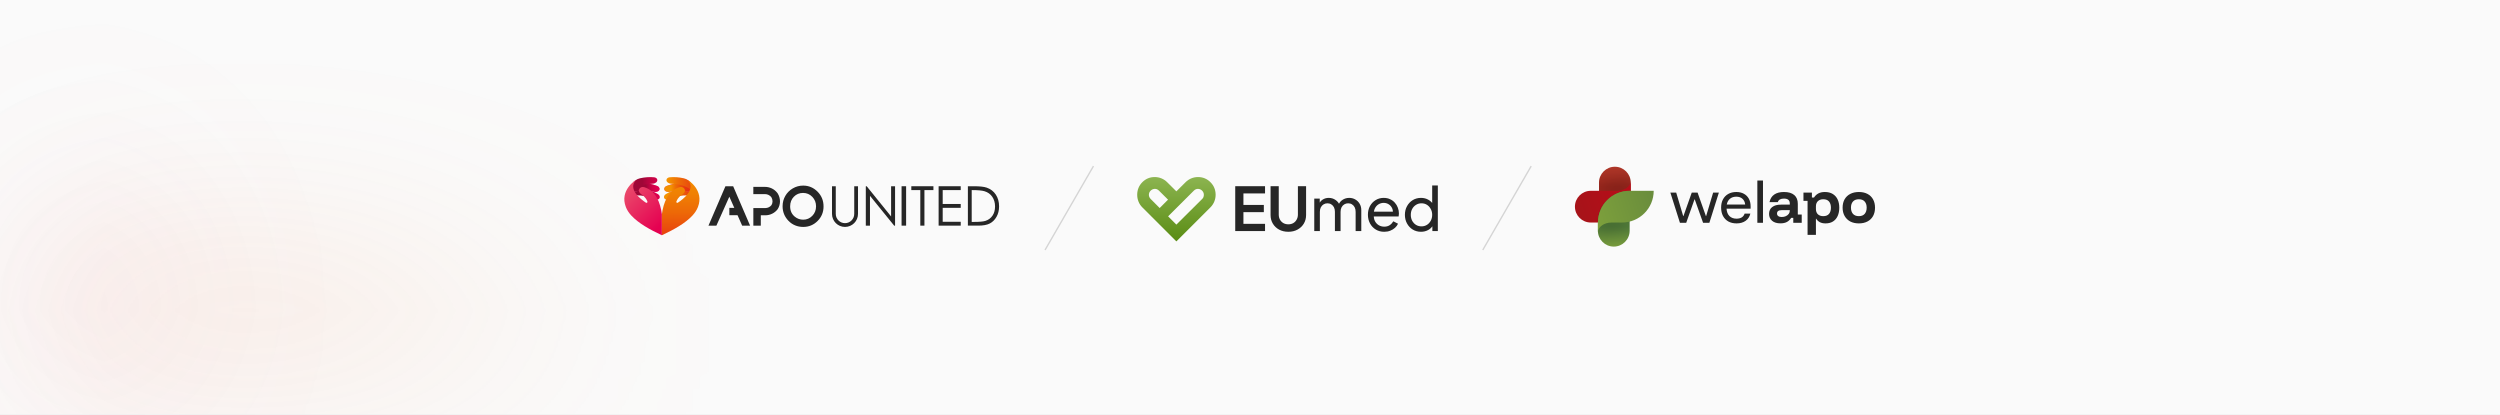
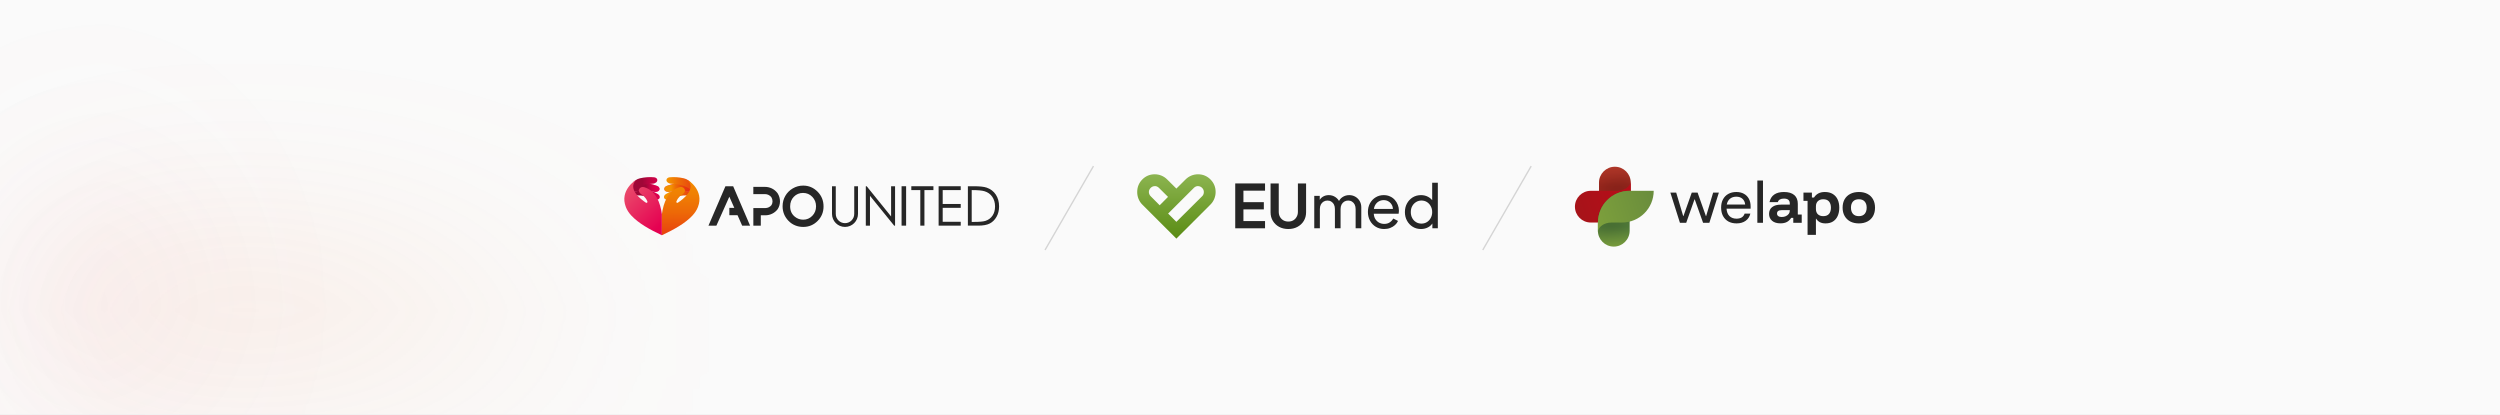
<svg xmlns="http://www.w3.org/2000/svg" width="1810" height="300" viewBox="0 0 1810 300" fill="none">
-   <g clip-path="url(#clip0_111_993)">
-     <rect width="1810" height="300" fill="url(#paint0_linear_111_993)" />
-     <path d="M477.636 143.119C477.894 142.211 477.391 141.187 476.353 140.547C473.501 138.795 470.426 137.51 466.921 136.648C464.484 136.047 461.896 136.48 459.829 137.884C457.941 139.167 456.112 140.925 454.28 142.674C463.7 139.706 469.729 142.881 473.65 144.38C475.38 145.041 477.252 144.456 477.633 143.119H477.636Z" fill="url(#paint1_linear_111_993)" />
-     <path d="M477.49 136.907C477.568 135.968 476.873 135.057 475.73 134.628C472.59 133.449 469.319 132.769 465.711 132.586C463.204 132.458 460.749 133.372 458.994 135.142C457.392 136.76 455.941 138.829 454.487 140.892C463.148 136.197 469.688 138.174 473.829 138.902C475.655 139.222 477.379 138.296 477.49 136.91V136.907Z" fill="url(#paint2_linear_111_993)" />
-     <path d="M477.49 136.907C477.568 135.968 476.873 135.057 475.73 134.628C472.59 133.449 469.319 132.769 465.711 132.586C463.204 132.458 460.749 133.372 458.994 135.142C457.392 136.76 455.941 138.829 454.487 140.892C463.148 136.197 469.688 138.174 473.829 138.902C475.655 139.222 477.379 138.296 477.49 136.91V136.907Z" fill="url(#paint3_linear_111_993)" />
-     <path d="M475.866 130.061C475.677 129.137 474.756 128.449 473.535 128.342C470.187 128.053 466.852 128.284 463.331 129.08C460.882 129.634 458.777 131.176 457.587 133.348C456.499 135.334 455.681 137.717 454.856 140.09C461.874 133.241 468.718 133.378 472.903 132.961C474.75 132.778 476.148 131.422 475.869 130.058L475.866 130.061Z" fill="url(#paint4_linear_111_993)" />
-     <path d="M479.208 155.153C478.129 146.939 474.915 137.976 466.307 135.484C465.008 135.109 463.567 135.606 462.879 136.751C462.259 137.787 462.259 139.256 464.741 140.989C464.741 140.989 467.46 142.561 468.725 145.934C468.963 146.568 468.235 147.134 467.664 146.757C463.821 144.21 454.342 137.065 460.43 130.283C460.43 130.283 448.313 137.623 453.133 149.934C454.017 152.189 455.387 154.221 457.042 156.006C462.28 161.655 470.237 166.103 479.208 170.323V155.153Z" fill="url(#paint5_linear_111_993)" />
-     <path d="M480.779 143.119C480.522 142.211 481.024 141.187 482.063 140.547C484.914 138.795 487.989 137.51 491.495 136.648C493.931 136.047 496.519 136.48 498.587 137.884C500.475 139.167 502.303 140.925 504.135 142.674C494.715 139.706 488.687 142.881 484.765 144.38C483.036 145.041 481.164 144.456 480.782 143.119H480.779Z" fill="url(#paint6_linear_111_993)" />
-     <path d="M480.921 136.907C480.844 135.968 481.538 135.057 482.682 134.628C485.822 133.449 489.092 132.769 492.7 132.586C495.208 132.458 497.663 133.372 499.417 135.142C501.02 136.76 502.47 138.829 503.924 140.892C495.263 136.197 488.723 138.174 484.582 138.902C482.756 139.222 481.033 138.296 480.921 136.91V136.907Z" fill="url(#paint7_linear_111_993)" />
-     <path d="M480.921 136.907C480.844 135.968 481.538 135.057 482.682 134.628C485.822 133.449 489.092 132.769 492.7 132.586C495.208 132.458 497.663 133.372 499.417 135.142C501.02 136.76 502.47 138.829 503.924 140.892C495.263 136.197 488.723 138.174 484.582 138.902C482.756 139.222 481.033 138.296 480.921 136.91V136.907Z" fill="url(#paint8_linear_111_993)" />
-     <path d="M482.546 130.061C482.735 129.137 483.656 128.449 484.877 128.342C488.225 128.053 491.56 128.284 495.081 129.08C497.53 129.634 499.635 131.176 500.825 133.348C501.913 135.334 502.731 137.717 503.556 140.09C496.538 133.241 489.694 133.378 485.509 132.961C483.662 132.778 482.264 131.422 482.543 130.058L482.546 130.061Z" fill="url(#paint9_linear_111_993)" />
-     <path d="M479.207 155.153C480.286 146.939 483.5 137.976 492.108 135.484C493.407 135.109 494.848 135.606 495.537 136.751C496.156 137.787 496.156 139.256 493.674 140.989C493.674 140.989 490.955 142.561 489.691 145.934C489.452 146.568 490.18 147.134 490.751 146.757C494.594 144.21 504.073 137.065 497.985 130.283C497.985 130.283 510.102 137.623 505.282 149.934C504.399 152.189 503.028 154.221 501.373 156.006C496.135 161.655 488.178 166.103 479.207 170.323V155.153Z" fill="url(#paint10_linear_111_993)" />
+   <g clip-path="url(#clip0_120_655)">
+     <rect width="1810" height="300" fill="url(#paint0_linear_120_655)" />
+     <path d="M477.636 143.119C477.894 142.211 477.391 141.187 476.353 140.547C473.501 138.795 470.426 137.51 466.921 136.647C464.484 136.047 461.896 136.48 459.829 137.884C457.941 139.167 456.112 140.925 454.28 142.674C463.7 139.706 469.729 142.881 473.65 144.38C475.38 145.041 477.252 144.456 477.633 143.119H477.636Z" fill="url(#paint1_linear_120_655)" />
+     <path d="M477.49 136.906C477.568 135.968 476.873 135.057 475.73 134.628C472.59 133.448 469.319 132.769 465.711 132.586C463.204 132.458 460.749 133.372 458.994 135.142C457.392 136.76 455.941 138.829 454.487 140.892C463.148 136.197 469.688 138.174 473.829 138.902C475.655 139.222 477.379 138.296 477.49 136.91V136.906Z" fill="url(#paint2_linear_120_655)" />
+     <path d="M477.49 136.906C477.568 135.968 476.873 135.057 475.73 134.628C472.59 133.448 469.319 132.769 465.711 132.586C463.204 132.458 460.749 133.372 458.994 135.142C457.392 136.76 455.941 138.829 454.487 140.892C463.148 136.197 469.688 138.174 473.829 138.902C475.655 139.222 477.379 138.296 477.49 136.91V136.906Z" fill="url(#paint3_linear_120_655)" />
+     <path d="M475.866 130.061C475.677 129.137 474.756 128.449 473.535 128.342C470.187 128.053 466.852 128.284 463.331 129.079C460.882 129.634 458.777 131.176 457.587 133.348C456.499 135.334 455.681 137.717 454.856 140.09C461.874 133.241 468.718 133.378 472.903 132.961C474.75 132.778 476.148 131.422 475.869 130.057L475.866 130.061Z" fill="url(#paint4_linear_120_655)" />
+     <path d="M479.208 155.153C478.129 146.939 474.915 137.976 466.307 135.484C465.008 135.109 463.567 135.606 462.879 136.751C462.259 137.787 462.259 139.256 464.741 140.989C464.741 140.989 467.46 142.561 468.725 145.934C468.963 146.568 468.235 147.134 467.664 146.756C463.821 144.209 454.342 137.065 460.43 130.283C460.43 130.283 448.313 137.622 453.133 149.934C454.017 152.189 455.387 154.221 457.042 156.006C462.28 161.655 470.237 166.103 479.208 170.323V155.153Z" fill="url(#paint5_linear_120_655)" />
+     <path d="M480.779 143.119C480.522 142.211 481.024 141.187 482.063 140.547C484.914 138.795 487.989 137.51 491.495 136.647C493.931 136.047 496.519 136.48 498.587 137.884C500.475 139.167 502.303 140.925 504.135 142.674C494.715 139.706 488.687 142.881 484.765 144.38C483.036 145.041 481.164 144.456 480.782 143.119H480.779Z" fill="url(#paint6_linear_120_655)" />
+     <path d="M480.921 136.906C480.844 135.968 481.538 135.057 482.682 134.628C485.822 133.448 489.092 132.769 492.7 132.586C495.208 132.458 497.663 133.372 499.417 135.142C501.02 136.76 502.47 138.829 503.924 140.892C495.263 136.197 488.723 138.174 484.582 138.902C482.756 139.222 481.033 138.296 480.921 136.91V136.906Z" fill="url(#paint7_linear_120_655)" />
+     <path d="M480.921 136.906C480.844 135.968 481.538 135.057 482.682 134.628C485.822 133.448 489.092 132.769 492.7 132.586C495.208 132.458 497.663 133.372 499.417 135.142C501.02 136.76 502.47 138.829 503.924 140.892C495.263 136.197 488.723 138.174 484.582 138.902C482.756 139.222 481.033 138.296 480.921 136.91V136.906Z" fill="url(#paint8_linear_120_655)" />
+     <path d="M482.546 130.061C482.735 129.137 483.656 128.449 484.877 128.342C488.225 128.053 491.56 128.284 495.081 129.079C497.53 129.634 499.635 131.176 500.825 133.348C501.913 135.334 502.731 137.717 503.556 140.09C496.538 133.241 489.694 133.378 485.509 132.961C483.662 132.778 482.264 131.422 482.543 130.057L482.546 130.061Z" fill="url(#paint9_linear_120_655)" />
+     <path d="M479.207 155.153C480.286 146.939 483.5 137.976 492.108 135.484C493.407 135.109 494.848 135.606 495.537 136.751C496.156 137.787 496.156 139.256 493.674 140.989C493.674 140.989 490.955 142.561 489.691 145.934C489.452 146.568 490.18 147.134 490.751 146.756C494.594 144.209 504.073 137.065 497.985 130.283C497.985 130.283 510.102 137.622 505.282 149.934C504.399 152.189 503.028 154.221 501.373 156.006C496.135 161.655 488.178 166.103 479.207 170.323V155.153Z" fill="url(#paint10_linear_120_655)" />
    <path d="M626.844 163.362V134.836H627.48L645.15 156.702V134.836H648.026V163.362H647.371L629.859 141.761V163.362H626.844Z" fill="#262626" />
    <path d="M652.733 134.836H656.028V163.362H652.733V134.836Z" fill="#262626" />
    <path d="M659.793 137.629V134.836H675.797V137.629H669.284V163.362H666.307V137.629H659.793Z" fill="#262626" />
    <path d="M679.563 134.836H695.567V137.629H682.51V147.678H695.567V150.471H682.51V160.569H695.567V163.362H679.563V134.836Z" fill="#262626" />
-     <path d="M700.745 163.362V134.836H705.001C709.321 134.836 712.454 135.18 714.405 135.865C717.205 136.836 719.394 138.516 720.973 140.907C722.548 143.299 723.338 146.149 723.338 149.458C723.338 152.314 722.713 154.829 721.464 157.001C720.216 159.172 718.591 160.777 716.594 161.808C714.598 162.843 711.801 163.359 708.2 163.359H700.745V163.362ZM703.514 160.665H705.119C709.111 160.665 711.88 160.421 713.424 159.929C715.596 159.233 717.305 157.975 718.548 156.162C719.791 154.347 720.414 152.13 720.414 149.506C720.414 146.755 719.739 144.403 718.393 142.455C717.046 140.506 715.165 139.167 712.759 138.443C710.954 137.9 707.975 137.629 703.828 137.629H703.517V160.665H703.514Z" fill="#262626" />
-     <path d="M543.059 163.362L530.812 134.836H525.211L512.934 163.362H518.673L528.045 142.4L531.638 150.516H528.045V155.813H533.978L537.319 163.362H543.059Z" fill="#262626" />
+     <path d="M700.745 163.362V134.836H705.001C709.321 134.836 712.454 135.18 714.405 135.865C717.205 136.836 719.394 138.516 720.973 140.907C722.548 143.299 723.338 146.149 723.338 149.458C723.338 152.314 722.713 154.829 721.464 157.001C720.216 159.172 718.591 160.777 716.594 161.808C714.598 162.843 711.801 163.359 708.2 163.359H700.745V163.362ZM703.514 160.665H705.119C709.111 160.665 711.88 160.421 713.424 159.929C715.596 159.233 717.305 157.975 718.548 156.162C719.791 154.347 720.414 152.13 720.414 149.506C720.414 146.755 719.739 144.403 718.393 142.455C717.046 140.506 715.165 139.167 712.759 138.443C710.954 137.9 707.975 137.629 703.829 137.629H703.517V160.665H703.514Z" fill="#262626" />
+     <path d="M543.059 163.362L530.812 134.836H525.211L512.934 163.362H518.673L528.045 142.4L531.638 150.516H528.045V155.812H533.978L537.319 163.362H543.059Z" fill="#262626" />
    <path d="M581.481 134.369C585.516 134.369 588.987 135.827 591.892 138.746C594.796 141.665 596.248 145.223 596.248 149.42C596.248 153.617 594.814 157.096 591.951 159.977C589.084 162.857 585.609 164.297 581.518 164.297C577.427 164.297 573.678 162.818 570.845 159.862C568.012 156.907 566.594 153.394 566.594 149.324C566.594 146.6 567.254 144.094 568.573 141.807C569.892 139.52 571.708 137.71 574.018 136.375C576.326 135.037 578.814 134.372 581.481 134.372V134.369ZM581.422 139.677C578.781 139.677 576.561 140.593 574.763 142.428C572.963 144.262 572.066 146.591 572.066 149.42C572.066 152.571 573.198 155.063 575.464 156.898C577.224 158.332 579.242 159.049 581.521 159.049C584.095 159.049 586.29 158.118 588.103 156.259C589.916 154.4 590.822 152.107 590.822 149.384C590.822 146.66 589.91 144.377 588.085 142.497C586.26 140.617 584.04 139.68 581.425 139.68L581.422 139.677Z" fill="#262626" />
    <path d="M550.823 163.362H545.424V150.641H554.09C555.836 150.641 557.498 149.843 558.555 148.505C559.582 146.856 559.56 144.714 558.503 142.865L558.398 142.73C557.341 141.356 555.654 140.535 553.887 140.535H545.412V135.304H553.887C557.353 135.304 560.658 136.911 562.727 139.603L563.099 140.114C565.257 143.707 565.248 148.021 563.072 151.373L562.958 151.534C560.889 154.25 557.575 155.872 554.087 155.872H550.819V163.362H550.823Z" fill="#262626" />
    <path d="M618.466 134.836V154.891C618.466 158.571 615.466 161.569 611.78 161.569C608.095 161.569 605.098 158.571 605.098 154.891V134.836H602.367V154.891C602.367 160.077 606.59 164.297 611.78 164.297C616.97 164.297 621.196 160.077 621.196 154.891V134.836H618.466Z" fill="#262626" />
    <line x1="791.675" y1="120.25" x2="756.601" y2="181" stroke="#D4D4D4" />
-     <path d="M851.689 174.769L827.029 150.116C825.797 148.878 824.873 147.472 824.258 145.9C823.642 144.328 823.334 142.708 823.334 141.041C823.334 137.468 824.566 134.431 827.029 131.929C829.493 129.429 832.501 128.179 836.054 128.179C837.713 128.179 839.323 128.5 840.887 129.142C842.45 129.786 843.848 130.728 845.08 131.966L851.689 138.54L858.298 131.966C859.53 130.728 860.927 129.786 862.491 129.142C864.054 128.5 865.665 128.179 867.323 128.179C870.876 128.179 873.897 129.429 876.385 131.929C878.872 134.431 880.115 137.468 880.115 141.041C880.115 142.708 879.795 144.328 879.157 145.9C878.516 147.472 877.58 148.878 876.348 150.116L851.689 174.769ZM839.608 150.616L845.648 144.543L839.11 138.04C838.636 137.564 838.127 137.218 837.581 137.002C837.037 136.789 836.504 136.706 835.983 136.754C834.846 136.801 833.864 137.242 833.036 138.074C832.205 138.909 831.79 139.898 831.79 141.041C831.79 141.565 831.898 142.089 832.112 142.613C832.324 143.137 832.643 143.614 833.07 144.042L839.608 150.616ZM851.689 162.621L870.379 144.042C870.805 143.661 871.113 143.196 871.303 142.647C871.492 142.101 871.587 141.565 871.587 141.041C871.587 139.898 871.184 138.909 870.379 138.074C869.573 137.242 868.602 136.801 867.465 136.754C866.944 136.706 866.411 136.789 865.868 137.002C865.322 137.218 864.812 137.564 864.338 138.04L845.719 156.619L851.689 162.621Z" fill="url(#paint11_linear_111_993)" />
-     <path d="M1028.79 167.81C1026.58 167.81 1024.59 167.272 1022.82 166.197C1021.07 165.122 1019.69 163.654 1018.67 161.794C1017.66 159.934 1017.15 157.856 1017.15 155.56C1017.15 153.206 1017.66 151.114 1018.67 149.283C1019.69 147.423 1021.07 145.955 1022.82 144.88C1024.59 143.805 1026.58 143.267 1028.79 143.267C1030.74 143.267 1032.46 143.689 1033.98 144.531C1035.49 145.345 1036.68 146.449 1037.55 147.844L1036.9 148.847V134.287H1040.99V167.287H1037.03V162.274L1037.55 162.971C1036.74 164.512 1035.54 165.703 1033.98 166.546C1032.44 167.389 1030.71 167.81 1028.79 167.81ZM1029.14 163.887C1030.62 163.887 1031.94 163.523 1033.1 162.797C1034.27 162.07 1035.18 161.082 1035.85 159.833C1036.55 158.554 1036.9 157.13 1036.9 155.56C1036.9 153.962 1036.55 152.538 1035.85 151.288C1035.18 150.01 1034.27 149.007 1033.1 148.28C1031.94 147.554 1030.62 147.191 1029.14 147.191C1027.68 147.191 1026.36 147.568 1025.17 148.324C1024.01 149.051 1023.09 150.039 1022.42 151.288C1021.75 152.509 1021.42 153.933 1021.42 155.56C1021.42 157.13 1021.75 158.554 1022.42 159.833C1023.09 161.082 1024.01 162.07 1025.17 162.797C1026.33 163.523 1027.65 163.887 1029.14 163.887Z" fill="#262626" />
-     <path d="M1002.14 167.81C999.875 167.81 997.855 167.272 996.082 166.197C994.309 165.122 992.914 163.654 991.897 161.794C990.88 159.905 990.371 157.798 990.371 155.473C990.371 153.119 990.865 151.027 991.853 149.196C992.871 147.365 994.236 145.926 995.951 144.88C997.695 143.805 999.642 143.267 1001.79 143.267C1003.54 143.267 1005.08 143.587 1006.41 144.226C1007.78 144.837 1008.93 145.679 1009.86 146.755C1010.82 147.801 1011.54 149.007 1012.04 150.373C1012.56 151.71 1012.82 153.105 1012.82 154.558C1012.82 154.877 1012.79 155.241 1012.73 155.648C1012.71 156.025 1012.66 156.389 1012.6 156.737H993.336V153.25H1010.25L1008.33 154.819C1008.59 153.308 1008.45 151.957 1007.9 150.765C1007.34 149.574 1006.53 148.629 1005.45 147.932C1004.38 147.234 1003.16 146.885 1001.79 146.885C1000.43 146.885 999.177 147.234 998.044 147.932C996.91 148.629 996.024 149.632 995.384 150.94C994.774 152.218 994.527 153.744 994.643 155.517C994.527 157.231 994.789 158.743 995.428 160.051C996.096 161.329 997.026 162.332 998.218 163.058C999.439 163.756 1000.76 164.105 1002.18 164.105C1003.75 164.105 1005.08 163.741 1006.15 163.015C1007.23 162.288 1008.1 161.358 1008.77 160.225L1012.17 161.969C1011.7 163.044 1010.98 164.032 1009.99 164.933C1009.03 165.805 1007.88 166.502 1006.54 167.025C1005.24 167.549 1003.77 167.81 1002.14 167.81Z" fill="#262626" />
-     <path d="M951.526 167.287V143.79H955.493V148.586L954.926 147.844C955.507 146.362 956.437 145.229 957.716 144.444C958.995 143.659 960.433 143.267 962.032 143.267C963.863 143.267 965.505 143.776 966.958 144.793C968.44 145.81 969.457 147.147 970.009 148.803L968.876 148.847C969.486 147.016 970.518 145.636 971.971 144.706C973.424 143.747 975.037 143.267 976.81 143.267C978.437 143.267 979.905 143.645 981.213 144.401C982.55 145.156 983.61 146.202 984.395 147.539C985.18 148.876 985.572 150.387 985.572 152.073V167.287H981.474V153.381C981.474 152.073 981.242 150.969 980.777 150.068C980.312 149.167 979.673 148.469 978.859 147.975C978.074 147.452 977.144 147.191 976.069 147.191C975.023 147.191 974.078 147.452 973.235 147.975C972.422 148.469 971.768 149.181 971.274 150.111C970.809 151.012 970.576 152.102 970.576 153.381V167.287H966.478V153.381C966.478 152.073 966.246 150.969 965.781 150.068C965.316 149.167 964.676 148.469 963.863 147.975C963.078 147.452 962.148 147.191 961.073 147.191C960.027 147.191 959.082 147.452 958.239 147.975C957.425 148.469 956.772 149.181 956.278 150.111C955.813 151.012 955.58 152.102 955.58 153.381V167.287H951.526Z" fill="#262626" />
-     <path d="M932.747 167.81C930.248 167.81 928.025 167.287 926.077 166.241C924.159 165.195 922.648 163.756 921.544 161.925C920.439 160.094 919.887 158.016 919.887 155.691V134.81H925.816V155.386C925.816 156.723 926.106 157.929 926.688 159.004C927.298 160.08 928.126 160.922 929.173 161.533C930.219 162.114 931.41 162.405 932.747 162.405C934.113 162.405 935.305 162.114 936.322 161.533C937.368 160.922 938.182 160.08 938.763 159.004C939.373 157.929 939.678 156.723 939.678 155.386V134.81H945.607V155.691C945.607 158.016 945.055 160.094 943.951 161.925C942.846 163.756 941.321 165.195 939.373 166.241C937.455 167.287 935.247 167.81 932.747 167.81Z" fill="#262626" />
-     <path d="M894.31 167.287V134.81H915.889V140.041H900.239V148.368H915.017V153.599H900.239V162.056H915.889V167.287H894.31Z" fill="#262626" />
+     <path d="M851.689 172.769L827.029 148.116C825.797 146.878 824.873 145.472 824.258 143.9C823.642 142.328 823.334 140.709 823.334 139.041C823.334 135.468 824.566 132.431 827.029 129.929C829.493 127.429 832.501 126.179 836.054 126.179C837.713 126.179 839.323 126.5 840.887 127.142C842.45 127.786 843.848 128.728 845.08 129.966L851.689 136.54L858.298 129.966C859.529 128.728 860.927 127.786 862.491 127.142C864.054 126.5 865.665 126.179 867.323 126.179C870.876 126.179 873.897 127.429 876.385 129.929C878.871 132.431 880.115 135.468 880.115 139.041C880.115 140.709 879.795 142.328 879.157 143.9C878.516 145.472 877.58 146.878 876.348 148.116L851.689 172.769ZM839.608 148.616L845.648 142.543L839.11 136.04C838.636 135.564 838.127 135.218 837.581 135.002C837.037 134.789 836.504 134.706 835.983 134.754C834.846 134.801 833.864 135.242 833.036 136.074C832.205 136.909 831.79 137.898 831.79 139.041C831.79 139.565 831.898 140.089 832.112 140.613C832.324 141.137 832.643 141.614 833.07 142.042L839.608 148.616ZM851.689 160.621L870.379 142.042C870.805 141.661 871.113 141.196 871.303 140.648C871.492 140.101 871.587 139.565 871.587 139.041C871.587 137.898 871.184 136.909 870.379 136.074C869.573 135.242 868.602 134.801 867.465 134.754C866.944 134.706 866.411 134.789 865.868 135.002C865.322 135.218 864.812 135.564 864.338 136.04L845.719 154.619L851.689 160.621Z" fill="url(#paint11_linear_120_655)" />
+     <path d="M1028.79 165.81C1026.58 165.81 1024.59 165.272 1022.82 164.197C1021.07 163.122 1019.69 161.654 1018.67 159.794C1017.66 157.934 1017.15 155.856 1017.15 153.56C1017.15 151.206 1017.66 149.114 1018.67 147.283C1019.69 145.423 1021.07 143.955 1022.82 142.88C1024.59 141.805 1026.58 141.267 1028.79 141.267C1030.74 141.267 1032.46 141.689 1033.98 142.531C1035.49 143.345 1036.68 144.449 1037.55 145.844L1036.9 146.847V132.287H1040.99V165.287H1037.03V160.274L1037.55 160.971C1036.74 162.512 1035.54 163.703 1033.98 164.546C1032.44 165.389 1030.71 165.81 1028.79 165.81ZM1029.14 161.887C1030.62 161.887 1031.94 161.523 1033.1 160.797C1034.27 160.07 1035.18 159.082 1035.85 157.833C1036.55 156.554 1036.9 155.13 1036.9 153.56C1036.9 151.962 1036.55 150.538 1035.85 149.288C1035.18 148.01 1034.27 147.007 1033.1 146.28C1031.94 145.554 1030.62 145.191 1029.14 145.191C1027.68 145.191 1026.36 145.568 1025.17 146.324C1024.01 147.051 1023.09 148.039 1022.42 149.288C1021.75 150.509 1021.42 151.933 1021.42 153.56C1021.42 155.13 1021.75 156.554 1022.42 157.833C1023.09 159.082 1024.01 160.07 1025.17 160.797C1026.33 161.523 1027.65 161.887 1029.14 161.887Z" fill="#262626" />
+     <path d="M1002.14 165.81C999.874 165.81 997.855 165.272 996.082 164.197C994.309 163.122 992.914 161.654 991.897 159.794C990.88 157.905 990.371 155.798 990.371 153.473C990.371 151.119 990.865 149.027 991.853 147.196C992.87 145.365 994.236 143.926 995.951 142.88C997.695 141.805 999.642 141.267 1001.79 141.267C1003.54 141.267 1005.08 141.587 1006.41 142.226C1007.78 142.837 1008.93 143.679 1009.86 144.755C1010.82 145.801 1011.54 147.007 1012.04 148.373C1012.56 149.71 1012.82 151.105 1012.82 152.558C1012.82 152.877 1012.79 153.241 1012.73 153.648C1012.71 154.025 1012.66 154.389 1012.6 154.737H993.335V151.25H1010.25L1008.33 152.819C1008.59 151.308 1008.45 149.957 1007.9 148.765C1007.34 147.574 1006.53 146.629 1005.45 145.932C1004.38 145.234 1003.16 144.885 1001.79 144.885C1000.43 144.885 999.177 145.234 998.044 145.932C996.91 146.629 996.024 147.632 995.384 148.94C994.774 150.218 994.527 151.744 994.643 153.517C994.527 155.232 994.789 156.743 995.428 158.051C996.096 159.329 997.026 160.332 998.218 161.058C999.439 161.756 1000.76 162.105 1002.18 162.105C1003.75 162.105 1005.08 161.741 1006.15 161.015C1007.23 160.288 1008.1 159.358 1008.77 158.225L1012.17 159.969C1011.7 161.044 1010.98 162.032 1009.99 162.933C1009.03 163.805 1007.88 164.502 1006.54 165.025C1005.24 165.549 1003.77 165.81 1002.14 165.81Z" fill="#262626" />
+     <path d="M951.526 165.287V141.79H955.493V146.586L954.926 145.844C955.507 144.362 956.437 143.229 957.716 142.444C958.995 141.66 960.433 141.267 962.032 141.267C963.863 141.267 965.505 141.776 966.958 142.793C968.44 143.81 969.457 145.147 970.009 146.804L968.876 146.847C969.486 145.016 970.518 143.636 971.971 142.706C973.424 141.747 975.037 141.267 976.81 141.267C978.437 141.267 979.905 141.645 981.213 142.401C982.55 143.156 983.61 144.202 984.395 145.539C985.18 146.876 985.572 148.387 985.572 150.073V165.287H981.474V151.381C981.474 150.073 981.242 148.969 980.777 148.068C980.312 147.167 979.672 146.469 978.859 145.975C978.074 145.452 977.144 145.191 976.069 145.191C975.023 145.191 974.078 145.452 973.235 145.975C972.421 146.469 971.768 147.181 971.274 148.111C970.809 149.012 970.576 150.102 970.576 151.381V165.287H966.478V151.381C966.478 150.073 966.246 148.969 965.781 148.068C965.316 147.167 964.676 146.469 963.863 145.975C963.078 145.452 962.148 145.191 961.073 145.191C960.026 145.191 959.082 145.452 958.239 145.975C957.425 146.469 956.772 147.181 956.277 148.111C955.812 149.012 955.58 150.102 955.58 151.381V165.287H951.526Z" fill="#262626" />
+     <path d="M932.747 165.81C930.248 165.81 928.025 165.287 926.077 164.241C924.159 163.195 922.648 161.756 921.544 159.925C920.439 158.094 919.887 156.016 919.887 153.691V132.81H925.816V153.386C925.816 154.723 926.106 155.929 926.688 157.004C927.298 158.08 928.126 158.922 929.173 159.533C930.219 160.114 931.41 160.405 932.747 160.405C934.113 160.405 935.305 160.114 936.322 159.533C937.368 158.922 938.182 158.08 938.763 157.004C939.373 155.929 939.678 154.723 939.678 153.386V132.81H945.607V153.691C945.607 156.016 945.055 158.094 943.951 159.925C942.846 161.756 941.32 163.195 939.373 164.241C937.455 165.287 935.246 165.81 932.747 165.81Z" fill="#262626" />
+     <path d="M894.31 165.287V132.81H915.889V138.041H900.239V146.368H915.017V151.599H900.239V160.056H915.889V165.287H894.31Z" fill="#262626" />
    <line x1="1108.59" y1="120.25" x2="1073.52" y2="181" stroke="#D4D4D4" />
-     <path d="M1169.16 120.717C1175.51 120.717 1180.65 125.859 1180.65 132.202L1180.65 138.143C1180.65 150.829 1170.36 161.113 1157.68 161.113V161.113L1157.68 132.202C1157.68 125.859 1162.82 120.717 1169.16 120.717V120.717Z" fill="url(#paint12_linear_111_993)" />
-     <mask id="mask0_111_993" style="mask-type:alpha" maskUnits="userSpaceOnUse" x="1157" y="120" width="24" height="42">
+     <path d="M1169.16 120.717C1175.51 120.717 1180.65 125.859 1180.65 132.202L1180.65 138.143C1180.65 150.829 1170.36 161.113 1157.68 161.113V161.113L1157.68 132.202C1157.68 125.859 1162.82 120.717 1169.16 120.717V120.717Z" fill="url(#paint12_linear_120_655)" />
+     <mask id="mask0_120_655" style="mask-type:alpha" maskUnits="userSpaceOnUse" x="1157" y="120" width="24" height="42">
      <path d="M1169.16 120.717C1175.51 120.717 1180.65 125.859 1180.65 132.202L1180.65 140.915C1180.65 152.07 1171.6 161.113 1160.45 161.113L1157.68 161.113L1157.68 132.202C1157.68 125.859 1162.82 120.717 1169.16 120.717V120.717Z" fill="black" />
    </mask>
-     <g mask="url(#mask0_111_993)">
-       <g filter="url(#filter0_f_111_993)">
+     <g mask="url(#mask0_120_655)">
+       <g filter="url(#filter0_f_120_655)">
        <path d="M1157.68 138.143L1173.52 138.143C1175.9 137.879 1180.25 136.163 1180.25 131.41" stroke="black" stroke-width="2.735" />
      </g>
    </g>
-     <path d="M1170.35 138.136C1170.48 138.14 1170.61 138.143 1170.75 138.143C1176.22 138.143 1180.65 134.951 1180.65 131.014L1180.65 140.915C1180.65 152.069 1171.61 161.113 1160.45 161.113L1151.74 161.113C1145.39 161.113 1140.25 155.97 1140.25 149.628C1140.25 143.285 1145.39 138.143 1151.74 138.143L1170.35 138.143L1170.35 138.136Z" fill="url(#paint13_linear_111_993)" />
-     <path d="M1168.37 178.538C1162.03 178.538 1156.89 173.396 1156.89 167.053L1156.89 161.113C1156.89 148.427 1167.17 138.143 1179.86 138.143V138.143L1179.86 167.053C1179.86 173.396 1174.71 178.538 1168.37 178.538V178.538Z" fill="url(#paint14_linear_111_993)" />
-     <mask id="mask1_111_993" style="mask-type:alpha" maskUnits="userSpaceOnUse" x="1156" y="138" width="24" height="41">
-       <path d="M1168.37 178.538C1162.03 178.538 1156.89 173.396 1156.89 167.053L1156.89 158.34C1156.89 147.186 1165.93 138.143 1177.08 138.143L1179.86 138.143L1179.86 167.053C1179.86 173.396 1174.71 178.538 1168.37 178.538V178.538Z" fill="black" />
+     <path d="M1170.35 138.136C1170.48 138.14 1170.61 138.143 1170.75 138.143C1176.22 138.143 1180.65 134.951 1180.65 131.014L1180.65 140.915C1180.65 152.069 1171.61 161.113 1160.45 161.113L1151.74 161.113C1145.39 161.113 1140.25 155.97 1140.25 149.627C1140.25 143.285 1145.39 138.143 1151.74 138.143L1170.35 138.143L1170.35 138.136Z" fill="url(#paint13_linear_120_655)" />
+     <path d="M1168.37 178.538C1162.03 178.538 1156.89 173.396 1156.89 167.053L1156.89 161.113C1156.89 148.427 1167.17 138.143 1179.86 138.143V138.143L1179.86 167.053C1179.86 173.396 1174.71 178.538 1168.37 178.538V178.538Z" fill="url(#paint14_linear_120_655)" />
+     <mask id="mask1_120_655" style="mask-type:alpha" maskUnits="userSpaceOnUse" x="1156" y="138" width="24" height="41">
+       <path d="M1168.37 178.538C1162.03 178.538 1156.89 173.396 1156.89 167.053L1156.89 158.341C1156.89 147.186 1165.93 138.143 1177.08 138.143L1179.86 138.143L1179.86 167.053C1179.86 173.396 1174.71 178.538 1168.37 178.538V178.538Z" fill="black" />
    </mask>
-     <g mask="url(#mask1_111_993)">
-       <g filter="url(#filter1_f_111_993)">
+     <g mask="url(#mask1_120_655)">
+       <g filter="url(#filter1_f_120_655)">
        <path d="M1179.86 161.113L1164.01 161.113C1161.64 161.377 1157.28 163.093 1157.28 167.845" stroke="black" stroke-width="2.735" />
      </g>
    </g>
-     <path d="M1167.18 161.12C1167.05 161.116 1166.92 161.113 1166.79 161.113C1161.32 161.113 1156.89 164.305 1156.89 168.242V161.113C1156.89 148.427 1167.17 138.143 1179.86 138.143H1197.28C1197.28 150.829 1187 161.113 1174.31 161.113H1167.18V161.12Z" fill="url(#paint15_linear_111_993)" />
+     <path d="M1167.18 161.12C1167.05 161.116 1166.92 161.113 1166.79 161.113C1161.32 161.113 1156.89 164.305 1156.89 168.242V161.113C1156.89 148.427 1167.17 138.143 1179.86 138.143H1197.28C1197.28 150.829 1187 161.113 1174.31 161.113H1167.18V161.12Z" fill="url(#paint15_linear_120_655)" />
    <path d="M1345.82 161.743C1343.44 161.743 1341.36 161.281 1339.59 160.358C1337.84 159.411 1336.48 158.087 1335.51 156.387C1334.54 154.686 1334.05 152.67 1334.05 150.338C1334.05 148.031 1334.53 146.027 1335.47 144.327C1336.45 142.626 1337.82 141.315 1339.59 140.392C1341.36 139.469 1343.45 139.007 1345.86 139.007C1348.24 139.007 1350.3 139.469 1352.05 140.392C1353.8 141.315 1355.15 142.626 1356.1 144.327C1357.04 146.027 1357.52 148.043 1357.52 150.375C1357.52 152.682 1357.04 154.699 1356.1 156.423C1355.15 158.123 1353.79 159.435 1352.02 160.358C1350.27 161.281 1348.2 161.743 1345.82 161.743ZM1345.82 156.496C1347.64 156.496 1349.04 155.949 1350.01 154.856C1350.98 153.739 1351.47 152.233 1351.47 150.338C1351.47 148.444 1350.98 146.962 1350.01 145.893C1349.04 144.8 1347.64 144.254 1345.82 144.254C1343.98 144.254 1342.55 144.8 1341.56 145.893C1340.59 146.962 1340.1 148.444 1340.1 150.338C1340.1 152.233 1340.59 153.739 1341.56 154.856C1342.55 155.949 1343.98 156.496 1345.82 156.496Z" fill="#262626" />
    <path d="M1308.68 170.05V145.42H1305.7V139.444H1311.82V143.015H1313.35C1314.13 141.752 1315.16 140.768 1316.45 140.064C1317.76 139.359 1319.34 139.007 1321.18 139.007C1323.44 139.007 1325.35 139.481 1326.9 140.428C1328.46 141.375 1329.64 142.699 1330.44 144.4C1331.24 146.1 1331.64 148.092 1331.64 150.375C1331.64 152.658 1331.25 154.662 1330.47 156.387C1329.7 158.087 1328.57 159.411 1327.08 160.358C1325.6 161.281 1323.81 161.743 1321.69 161.743C1320.09 161.743 1318.72 161.451 1317.58 160.868C1316.43 160.261 1315.53 159.411 1314.88 158.318H1314.73V170.05H1308.68ZM1320.05 156.496C1321.9 156.496 1323.28 155.949 1324.21 154.856C1325.13 153.763 1325.59 152.27 1325.59 150.375C1325.59 148.48 1325.13 146.986 1324.21 145.893C1323.28 144.8 1321.9 144.254 1320.05 144.254C1318.43 144.254 1317.13 144.715 1316.15 145.638C1315.21 146.537 1314.73 147.788 1314.73 149.391V151.359C1314.73 152.962 1315.21 154.225 1316.15 155.148C1317.13 156.047 1318.43 156.496 1320.05 156.496Z" fill="#262626" />
-     <path d="M1289.04 161.706C1286.46 161.706 1284.45 161.087 1282.99 159.848C1281.53 158.585 1280.8 156.933 1280.8 154.893C1280.8 152.731 1281.56 151.067 1283.06 149.901C1284.57 148.735 1286.73 148.152 1289.55 148.152H1295.81V147.314C1295.81 144.958 1294.41 143.78 1291.59 143.78C1289.13 143.78 1287.65 144.63 1287.14 146.331H1281.13C1281.62 143.926 1282.75 142.104 1284.52 140.865C1286.29 139.627 1288.65 139.007 1291.59 139.007C1294.84 139.007 1297.32 139.736 1299.02 141.193C1300.75 142.651 1301.61 144.776 1301.61 147.569V155.33H1304.45V161.305H1298.33V157.735H1296.8C1296.05 158.998 1295.04 159.982 1293.77 160.686C1292.51 161.366 1290.93 161.706 1289.04 161.706ZM1289.95 157.115C1291.09 157.115 1292.1 156.909 1292.97 156.496C1293.85 156.083 1294.54 155.537 1295.05 154.856C1295.56 154.152 1295.81 153.363 1295.81 152.488V152.16H1289.84C1287.65 152.16 1286.56 152.974 1286.56 154.601C1286.56 155.403 1286.86 156.022 1287.47 156.46C1288.08 156.897 1288.9 157.115 1289.95 157.115Z" fill="#262626" />
+     <path d="M1289.04 161.706C1286.46 161.706 1284.45 161.087 1282.99 159.848C1281.53 158.585 1280.8 156.933 1280.8 154.893C1280.8 152.731 1281.56 151.067 1283.06 149.901C1284.57 148.735 1286.73 148.152 1289.55 148.152H1295.81V147.314C1295.81 144.958 1294.41 143.78 1291.59 143.78C1289.14 143.78 1287.65 144.63 1287.14 146.331H1281.13C1281.62 143.926 1282.75 142.104 1284.52 140.865C1286.29 139.627 1288.65 139.007 1291.59 139.007C1294.84 139.007 1297.32 139.736 1299.02 141.193C1300.75 142.651 1301.61 144.776 1301.61 147.569V155.33H1304.45V161.305H1298.33V157.735H1296.8C1296.05 158.998 1295.04 159.982 1293.77 160.686C1292.51 161.366 1290.93 161.706 1289.04 161.706ZM1289.95 157.115C1291.09 157.115 1292.1 156.909 1292.97 156.496C1293.85 156.083 1294.54 155.537 1295.05 154.856C1295.56 154.152 1295.81 153.363 1295.81 152.488V152.16H1289.84C1287.65 152.16 1286.56 152.974 1286.56 154.601C1286.56 155.403 1286.86 156.022 1287.47 156.46C1288.08 156.897 1288.9 157.115 1289.95 157.115Z" fill="#262626" />
    <path d="M1272.32 161.305V130.7H1276.4V161.305H1272.32Z" fill="#262626" />
    <path d="M1257.28 161.743C1255 161.743 1253.02 161.281 1251.34 160.358C1249.67 159.411 1248.37 158.075 1247.44 156.35C1246.54 154.626 1246.09 152.61 1246.09 150.302C1246.09 147.994 1246.54 146.003 1247.44 144.327C1248.37 142.626 1249.65 141.315 1251.3 140.392C1252.96 139.469 1254.89 139.007 1257.1 139.007C1259.21 139.007 1261.03 139.432 1262.56 140.282C1264.12 141.133 1265.32 142.335 1266.17 143.889C1267.02 145.444 1267.45 147.29 1267.45 149.428V151.067H1250.03C1250.15 153.35 1250.84 155.136 1252.11 156.423C1253.39 157.686 1255.11 158.318 1257.24 158.318C1258.73 158.318 1259.98 158.014 1261 157.407C1262.02 156.775 1262.72 155.852 1263.11 154.638H1267.26C1266.73 156.897 1265.58 158.646 1263.8 159.884C1262.05 161.123 1259.88 161.743 1257.28 161.743ZM1250.18 148.079H1263.51C1263.32 146.282 1262.65 144.885 1261.51 143.889C1260.39 142.894 1258.91 142.396 1257.06 142.396C1255.24 142.396 1253.72 142.894 1252.51 143.889C1251.29 144.885 1250.52 146.282 1250.18 148.079Z" fill="#262626" />
    <path d="M1216.27 161.305L1209.34 139.444H1213.57L1218.63 156.423H1218.82L1224.83 139.444H1229.05L1235.07 156.423H1235.25L1240.31 139.444H1244.47L1237.58 161.305H1233.03L1226.98 144.327H1226.83L1220.82 161.305H1216.27Z" fill="#262626" />
-     <g opacity="0.2" filter="url(#filter2_f_111_993)">
-       <circle cx="-133.541" cy="306.481" r="229.459" fill="url(#paint16_linear_111_993)" />
+     <g opacity="0.2" filter="url(#filter2_f_120_655)">
+       <circle cx="-133.541" cy="306.481" r="229.459" fill="url(#paint16_linear_120_655)" />
    </g>
-     <g opacity="0.2" filter="url(#filter3_f_111_993)">
-       <ellipse cx="173.742" cy="436.454" rx="308.887" ry="229.459" fill="url(#paint17_linear_111_993)" />
+     <g opacity="0.2" filter="url(#filter3_f_120_655)">
+       <ellipse cx="173.742" cy="436.454" rx="308.887" ry="229.459" fill="url(#paint17_linear_120_655)" />
    </g>
  </g>
  <defs>
-     <filter id="filter0_f_111_993" x="1144" y="117.734" width="51.295" height="35.453" filterUnits="userSpaceOnUse" color-interpolation-filters="sRGB">
+     <filter id="filter0_f_120_655" x="1144" y="117.734" width="51.295" height="35.453" filterUnits="userSpaceOnUse" color-interpolation-filters="sRGB">
      <feFlood flood-opacity="0" result="BackgroundImageFix" />
      <feBlend mode="normal" in="SourceGraphic" in2="BackgroundImageFix" result="shape" />
-       <feGaussianBlur stdDeviation="6.838" result="effect1_foregroundBlur_111_993" />
+       <feGaussianBlur stdDeviation="6.838" result="effect1_foregroundBlur_120_655" />
    </filter>
-     <filter id="filter1_f_111_993" x="1142.24" y="146.068" width="51.295" height="35.453" filterUnits="userSpaceOnUse" color-interpolation-filters="sRGB">
+     <filter id="filter1_f_120_655" x="1142.24" y="146.069" width="51.295" height="35.453" filterUnits="userSpaceOnUse" color-interpolation-filters="sRGB">
      <feFlood flood-opacity="0" result="BackgroundImageFix" />
      <feBlend mode="normal" in="SourceGraphic" in2="BackgroundImageFix" result="shape" />
-       <feGaussianBlur stdDeviation="6.838" result="effect1_foregroundBlur_111_993" />
+       <feGaussianBlur stdDeviation="6.838" result="effect1_foregroundBlur_120_655" />
    </filter>
-     <filter id="filter2_f_111_993" x="-523.461" y="-83.44" width="779.84" height="779.84" filterUnits="userSpaceOnUse" color-interpolation-filters="sRGB">
+     <filter id="filter2_f_120_655" x="-523.461" y="-83.44" width="779.84" height="779.84" filterUnits="userSpaceOnUse" color-interpolation-filters="sRGB">
      <feFlood flood-opacity="0" result="BackgroundImageFix" />
      <feBlend mode="normal" in="SourceGraphic" in2="BackgroundImageFix" result="shape" />
-       <feGaussianBlur stdDeviation="80.231" result="effect1_foregroundBlur_111_993" />
+       <feGaussianBlur stdDeviation="80.231" result="effect1_foregroundBlur_120_655" />
    </filter>
-     <filter id="filter3_f_111_993" x="-295.606" y="46.534" width="938.697" height="779.84" filterUnits="userSpaceOnUse" color-interpolation-filters="sRGB">
+     <filter id="filter3_f_120_655" x="-295.606" y="46.534" width="938.697" height="779.84" filterUnits="userSpaceOnUse" color-interpolation-filters="sRGB">
      <feFlood flood-opacity="0" result="BackgroundImageFix" />
      <feBlend mode="normal" in="SourceGraphic" in2="BackgroundImageFix" result="shape" />
-       <feGaussianBlur stdDeviation="80.231" result="effect1_foregroundBlur_111_993" />
+       <feGaussianBlur stdDeviation="80.231" result="effect1_foregroundBlur_120_655" />
    </filter>
-     <linearGradient id="paint0_linear_111_993" x1="0" y1="150" x2="1810" y2="150" gradientUnits="userSpaceOnUse">
+     <linearGradient id="paint0_linear_120_655" x1="0" y1="150" x2="1810" y2="150" gradientUnits="userSpaceOnUse">
      <stop stop-color="#FAFAFA" />
      <stop offset="1" stop-color="#FAFAFA" />
    </linearGradient>
-     <linearGradient id="paint1_linear_111_993" x1="461.676" y1="143.308" x2="487.039" y2="133.914" gradientUnits="userSpaceOnUse">
+     <linearGradient id="paint1_linear_120_655" x1="461.676" y1="143.308" x2="487.039" y2="133.914" gradientUnits="userSpaceOnUse">
      <stop offset="0.19" stop-color="#9F0737" />
      <stop offset="0.2" stop-color="#A40639" />
      <stop offset="0.29" stop-color="#BC0441" />
      <stop offset="0.39" stop-color="#CE0248" />
      <stop offset="0.51" stop-color="#DB004D" />
      <stop offset="0.67" stop-color="#E20050" />
      <stop offset="1" stop-color="#E50051" />
    </linearGradient>
-     <linearGradient id="paint2_linear_111_993" x1="465.454" y1="134.079" x2="466.233" y2="141.141" gradientUnits="userSpaceOnUse">
+     <linearGradient id="paint2_linear_120_655" x1="465.454" y1="134.079" x2="466.233" y2="141.141" gradientUnits="userSpaceOnUse">
      <stop stop-color="#E72B6E" />
      <stop offset="0.08" stop-color="#E83677" />
      <stop offset="0.28" stop-color="#EA4D88" />
      <stop offset="0.47" stop-color="#EB5A93" />
      <stop offset="0.64" stop-color="#EC5F97" />
    </linearGradient>
-     <linearGradient id="paint3_linear_111_993" x1="463.613" y1="136.73" x2="485.559" y2="136.73" gradientUnits="userSpaceOnUse">
+     <linearGradient id="paint3_linear_120_655" x1="463.613" y1="136.73" x2="485.559" y2="136.73" gradientUnits="userSpaceOnUse">
      <stop offset="0.19" stop-color="#9F0737" />
      <stop offset="0.2" stop-color="#A40639" />
      <stop offset="0.29" stop-color="#BC0441" />
      <stop offset="0.39" stop-color="#CE0248" />
      <stop offset="0.51" stop-color="#DB004D" />
      <stop offset="0.67" stop-color="#E20050" />
      <stop offset="1" stop-color="#E50051" />
    </linearGradient>
-     <linearGradient id="paint4_linear_111_993" x1="456.022" y1="134.158" x2="504.43" y2="134.158" gradientUnits="userSpaceOnUse">
+     <linearGradient id="paint4_linear_120_655" x1="456.022" y1="134.158" x2="504.43" y2="134.158" gradientUnits="userSpaceOnUse">
      <stop offset="0.19" stop-color="#9F0737" />
      <stop offset="0.2" stop-color="#A40639" />
      <stop offset="0.29" stop-color="#BC0441" />
      <stop offset="0.39" stop-color="#CE0248" />
      <stop offset="0.51" stop-color="#DB004D" />
      <stop offset="0.67" stop-color="#E20050" />
      <stop offset="1" stop-color="#E50051" />
    </linearGradient>
-     <linearGradient id="paint5_linear_111_993" x1="442.492" y1="125.676" x2="486.394" y2="170.342" gradientUnits="userSpaceOnUse">
+     <linearGradient id="paint5_linear_120_655" x1="442.492" y1="125.676" x2="486.394" y2="170.342" gradientUnits="userSpaceOnUse">
      <stop stop-color="#ED6C77" />
      <stop offset="0.25" stop-color="#EA4A6B" />
      <stop offset="0.83" stop-color="#E50051" />
    </linearGradient>
-     <linearGradient id="paint6_linear_111_993" x1="487.831" y1="140.52" x2="516.497" y2="140.52" gradientUnits="userSpaceOnUse">
+     <linearGradient id="paint6_linear_120_655" x1="487.831" y1="140.52" x2="516.497" y2="140.52" gradientUnits="userSpaceOnUse">
      <stop stop-color="#F39200" />
      <stop offset="0.16" stop-color="#ED6C07" />
      <stop offset="0.33" stop-color="#E94D0D" />
      <stop offset="0.47" stop-color="#E63910" />
      <stop offset="0.56" stop-color="#E63312" />
    </linearGradient>
-     <linearGradient id="paint7_linear_111_993" x1="492.957" y1="134.079" x2="492.178" y2="141.141" gradientUnits="userSpaceOnUse">
+     <linearGradient id="paint7_linear_120_655" x1="492.957" y1="134.079" x2="492.178" y2="141.141" gradientUnits="userSpaceOnUse">
      <stop stop-color="#E72B6E" />
      <stop offset="0.08" stop-color="#E83677" />
      <stop offset="0.28" stop-color="#EA4D88" />
      <stop offset="0.47" stop-color="#EB5A93" />
      <stop offset="0.64" stop-color="#EC5F97" />
    </linearGradient>
-     <linearGradient id="paint8_linear_111_993" x1="485.781" y1="136.73" x2="507.724" y2="136.73" gradientUnits="userSpaceOnUse">
+     <linearGradient id="paint8_linear_120_655" x1="485.781" y1="136.73" x2="507.724" y2="136.73" gradientUnits="userSpaceOnUse">
      <stop stop-color="#F39200" />
      <stop offset="0.16" stop-color="#ED6C07" />
      <stop offset="0.33" stop-color="#E94D0D" />
      <stop offset="0.47" stop-color="#E63910" />
      <stop offset="0.56" stop-color="#E63312" />
    </linearGradient>
-     <linearGradient id="paint9_linear_111_993" x1="483.677" y1="134.158" x2="532.085" y2="134.158" gradientUnits="userSpaceOnUse">
+     <linearGradient id="paint9_linear_120_655" x1="483.677" y1="134.158" x2="532.085" y2="134.158" gradientUnits="userSpaceOnUse">
      <stop stop-color="#F39200" />
      <stop offset="0.16" stop-color="#ED6C07" />
      <stop offset="0.33" stop-color="#E94D0D" />
      <stop offset="0.47" stop-color="#E63910" />
      <stop offset="0.56" stop-color="#E63312" />
    </linearGradient>
-     <linearGradient id="paint10_linear_111_993" x1="492.809" y1="117.642" x2="492.809" y2="174.945" gradientUnits="userSpaceOnUse">
+     <linearGradient id="paint10_linear_120_655" x1="492.809" y1="117.642" x2="492.809" y2="174.944" gradientUnits="userSpaceOnUse">
      <stop stop-color="#F39200" />
      <stop offset="0.19" stop-color="#F28D00" />
      <stop offset="0.4" stop-color="#F08003" />
      <stop offset="0.63" stop-color="#ED6907" />
      <stop offset="0.85" stop-color="#E94A0D" />
      <stop offset="1" stop-color="#E63312" />
    </linearGradient>
-     <linearGradient id="paint11_linear_111_993" x1="851.724" y1="128.179" x2="851.724" y2="174.769" gradientUnits="userSpaceOnUse">
+     <linearGradient id="paint11_linear_120_655" x1="851.724" y1="126.179" x2="851.724" y2="172.769" gradientUnits="userSpaceOnUse">
      <stop stop-color="#8CB450" />
      <stop offset="1" stop-color="#5A8C14" />
    </linearGradient>
-     <linearGradient id="paint12_linear_111_993" x1="1169.16" y1="161.113" x2="1169.16" y2="120.717" gradientUnits="userSpaceOnUse">
+     <linearGradient id="paint12_linear_120_655" x1="1169.16" y1="161.113" x2="1169.16" y2="120.717" gradientUnits="userSpaceOnUse">
      <stop offset="0.65" stop-color="#A0281E" />
      <stop offset="1" stop-color="#AF3728" />
    </linearGradient>
-     <linearGradient id="paint13_linear_111_993" x1="1140.25" y1="161.113" x2="1195.96" y2="142.309" gradientUnits="userSpaceOnUse">
+     <linearGradient id="paint13_linear_120_655" x1="1140.25" y1="161.113" x2="1195.96" y2="142.309" gradientUnits="userSpaceOnUse">
      <stop stop-color="#A51419" />
      <stop offset="1" stop-color="#BE0A19" />
    </linearGradient>
-     <linearGradient id="paint14_linear_111_993" x1="1168.37" y1="138.143" x2="1168.37" y2="178.538" gradientUnits="userSpaceOnUse">
+     <linearGradient id="paint14_linear_120_655" x1="1168.37" y1="138.143" x2="1168.37" y2="178.538" gradientUnits="userSpaceOnUse">
      <stop offset="0.65" stop-color="#55823C" />
      <stop offset="1" stop-color="#789B3C" />
    </linearGradient>
-     <linearGradient id="paint15_linear_111_993" x1="1197.28" y1="138.143" x2="1141.57" y2="156.947" gradientUnits="userSpaceOnUse">
+     <linearGradient id="paint15_linear_120_655" x1="1197.28" y1="138.143" x2="1141.57" y2="156.947" gradientUnits="userSpaceOnUse">
      <stop stop-color="#698C3C" />
      <stop offset="1" stop-color="#82A53C" />
    </linearGradient>
-     <linearGradient id="paint16_linear_111_993" x1="-113.483" y1="77.021" x2="-45.287" y2="328.143" gradientUnits="userSpaceOnUse">
+     <linearGradient id="paint16_linear_120_655" x1="-113.483" y1="77.021" x2="-45.287" y2="328.143" gradientUnits="userSpaceOnUse">
      <stop stop-color="#FFB37E" />
      <stop offset="1" stop-color="#E93864" />
    </linearGradient>
-     <linearGradient id="paint17_linear_111_993" x1="-45.503" y1="267.168" x2="463.189" y2="267.168" gradientUnits="userSpaceOnUse">
+     <linearGradient id="paint17_linear_120_655" x1="-45.503" y1="267.168" x2="463.189" y2="267.168" gradientUnits="userSpaceOnUse">
      <stop stop-color="#E96D40" />
      <stop offset="1" stop-color="#FF9347" />
    </linearGradient>
-     <clipPath id="clip0_111_993">
+     <clipPath id="clip0_120_655">
      <rect width="1810" height="300" fill="white" />
    </clipPath>
  </defs>
</svg>
